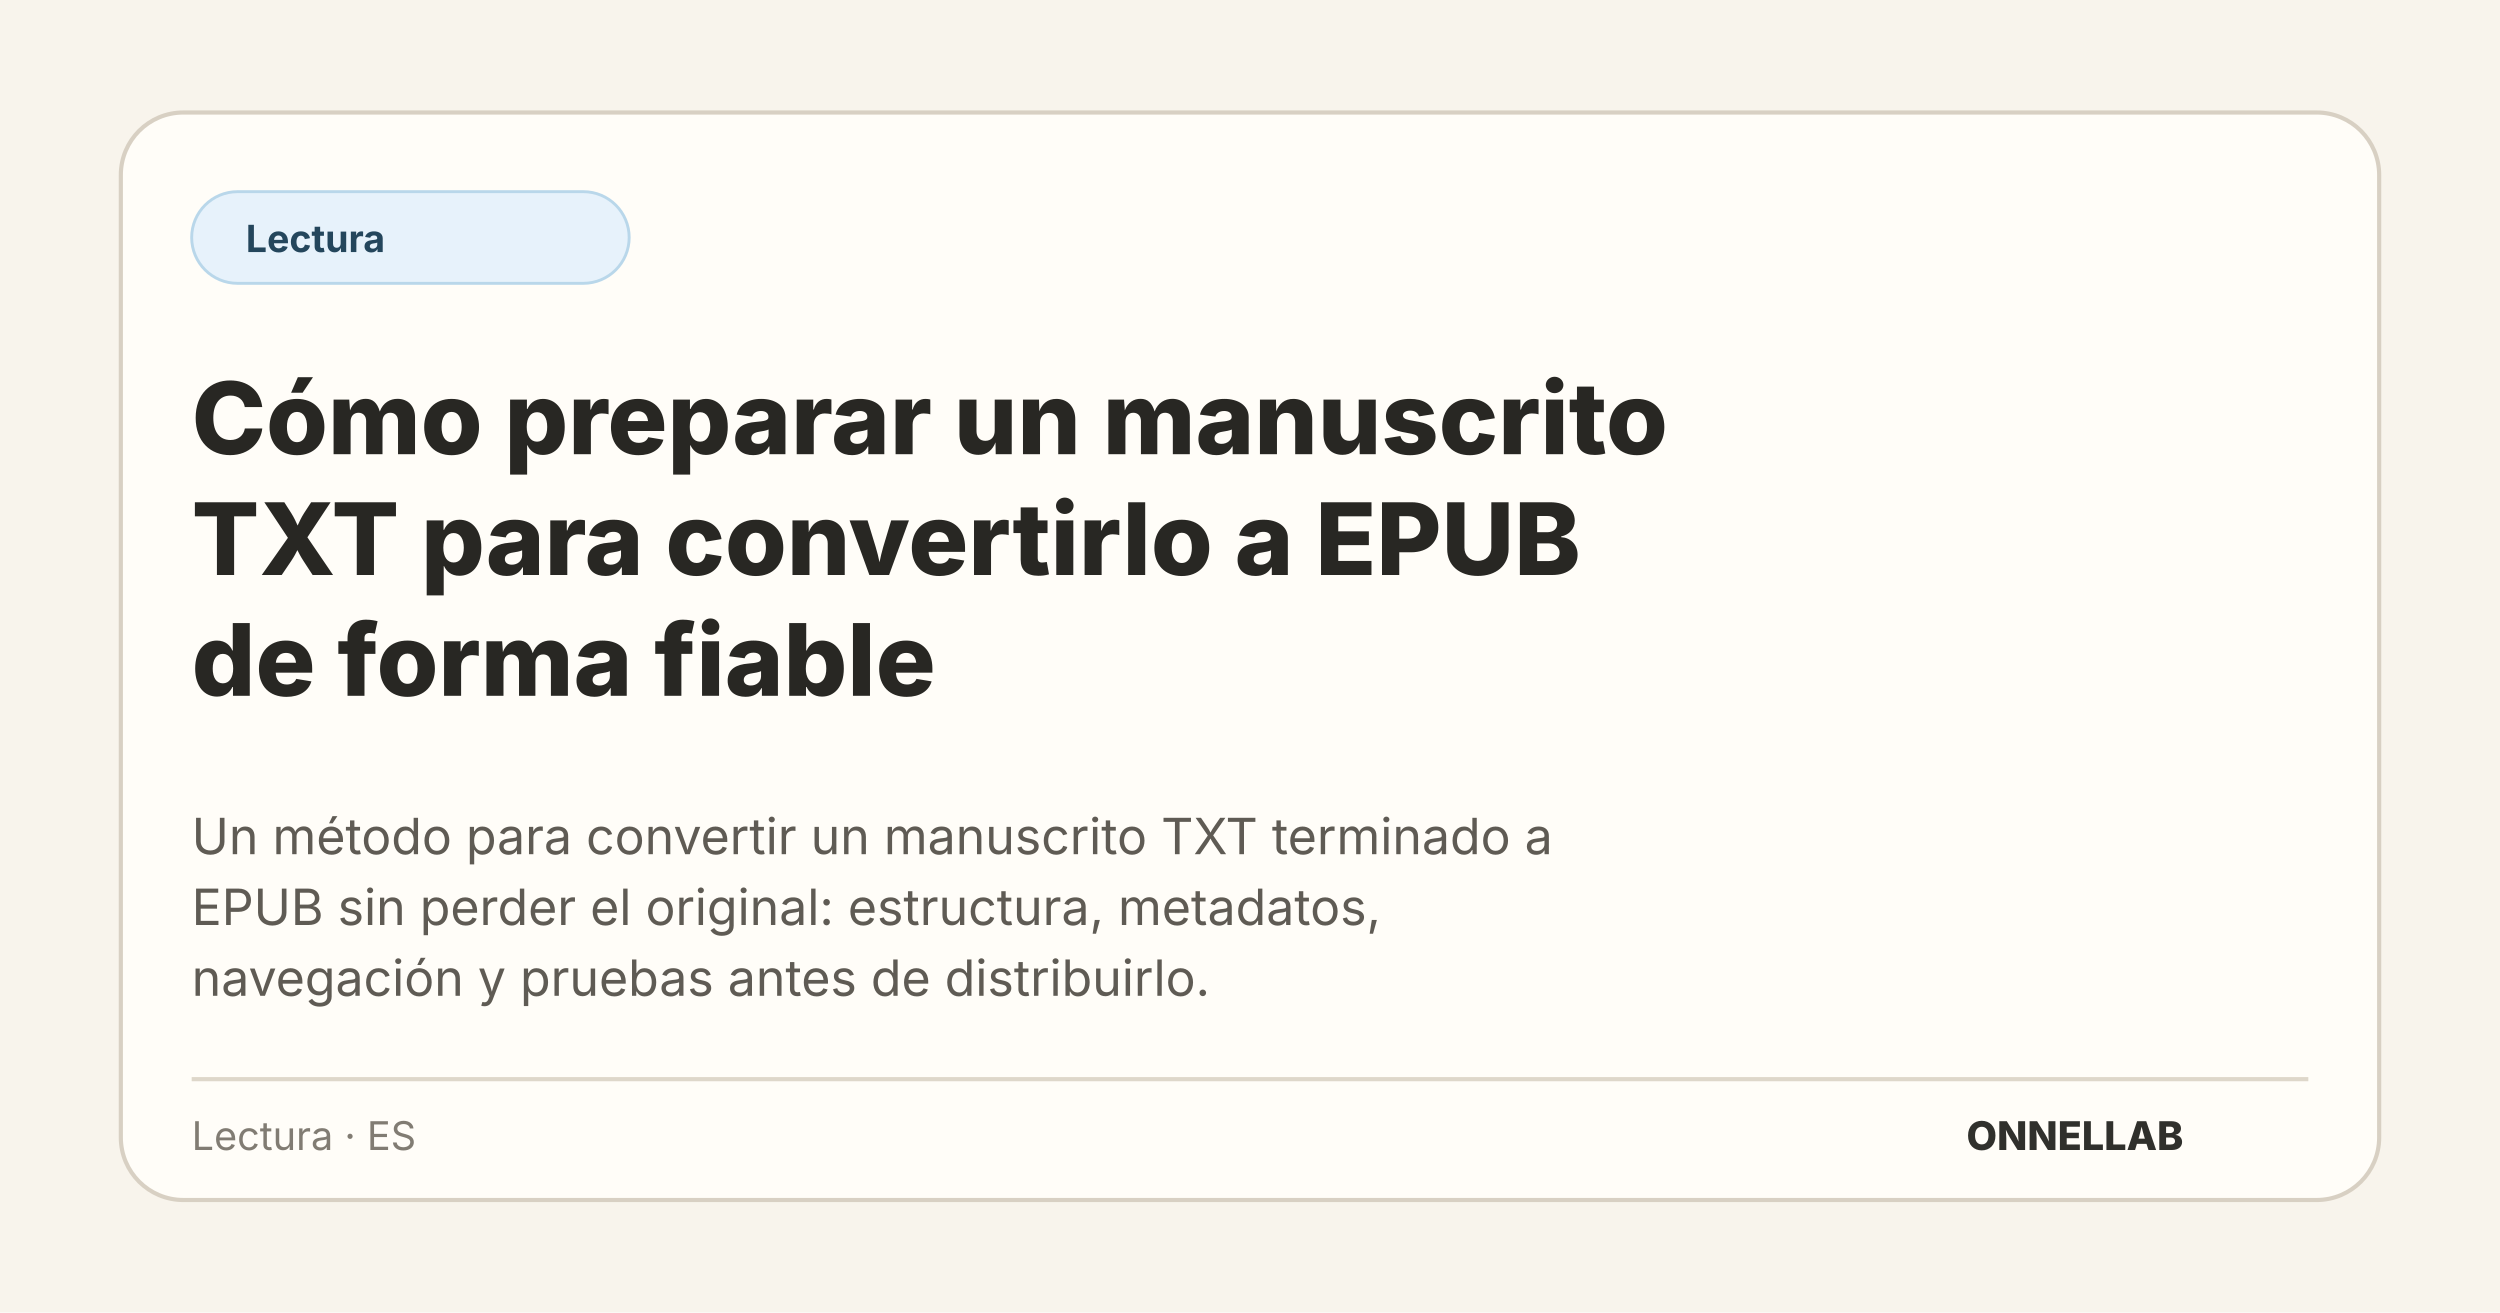
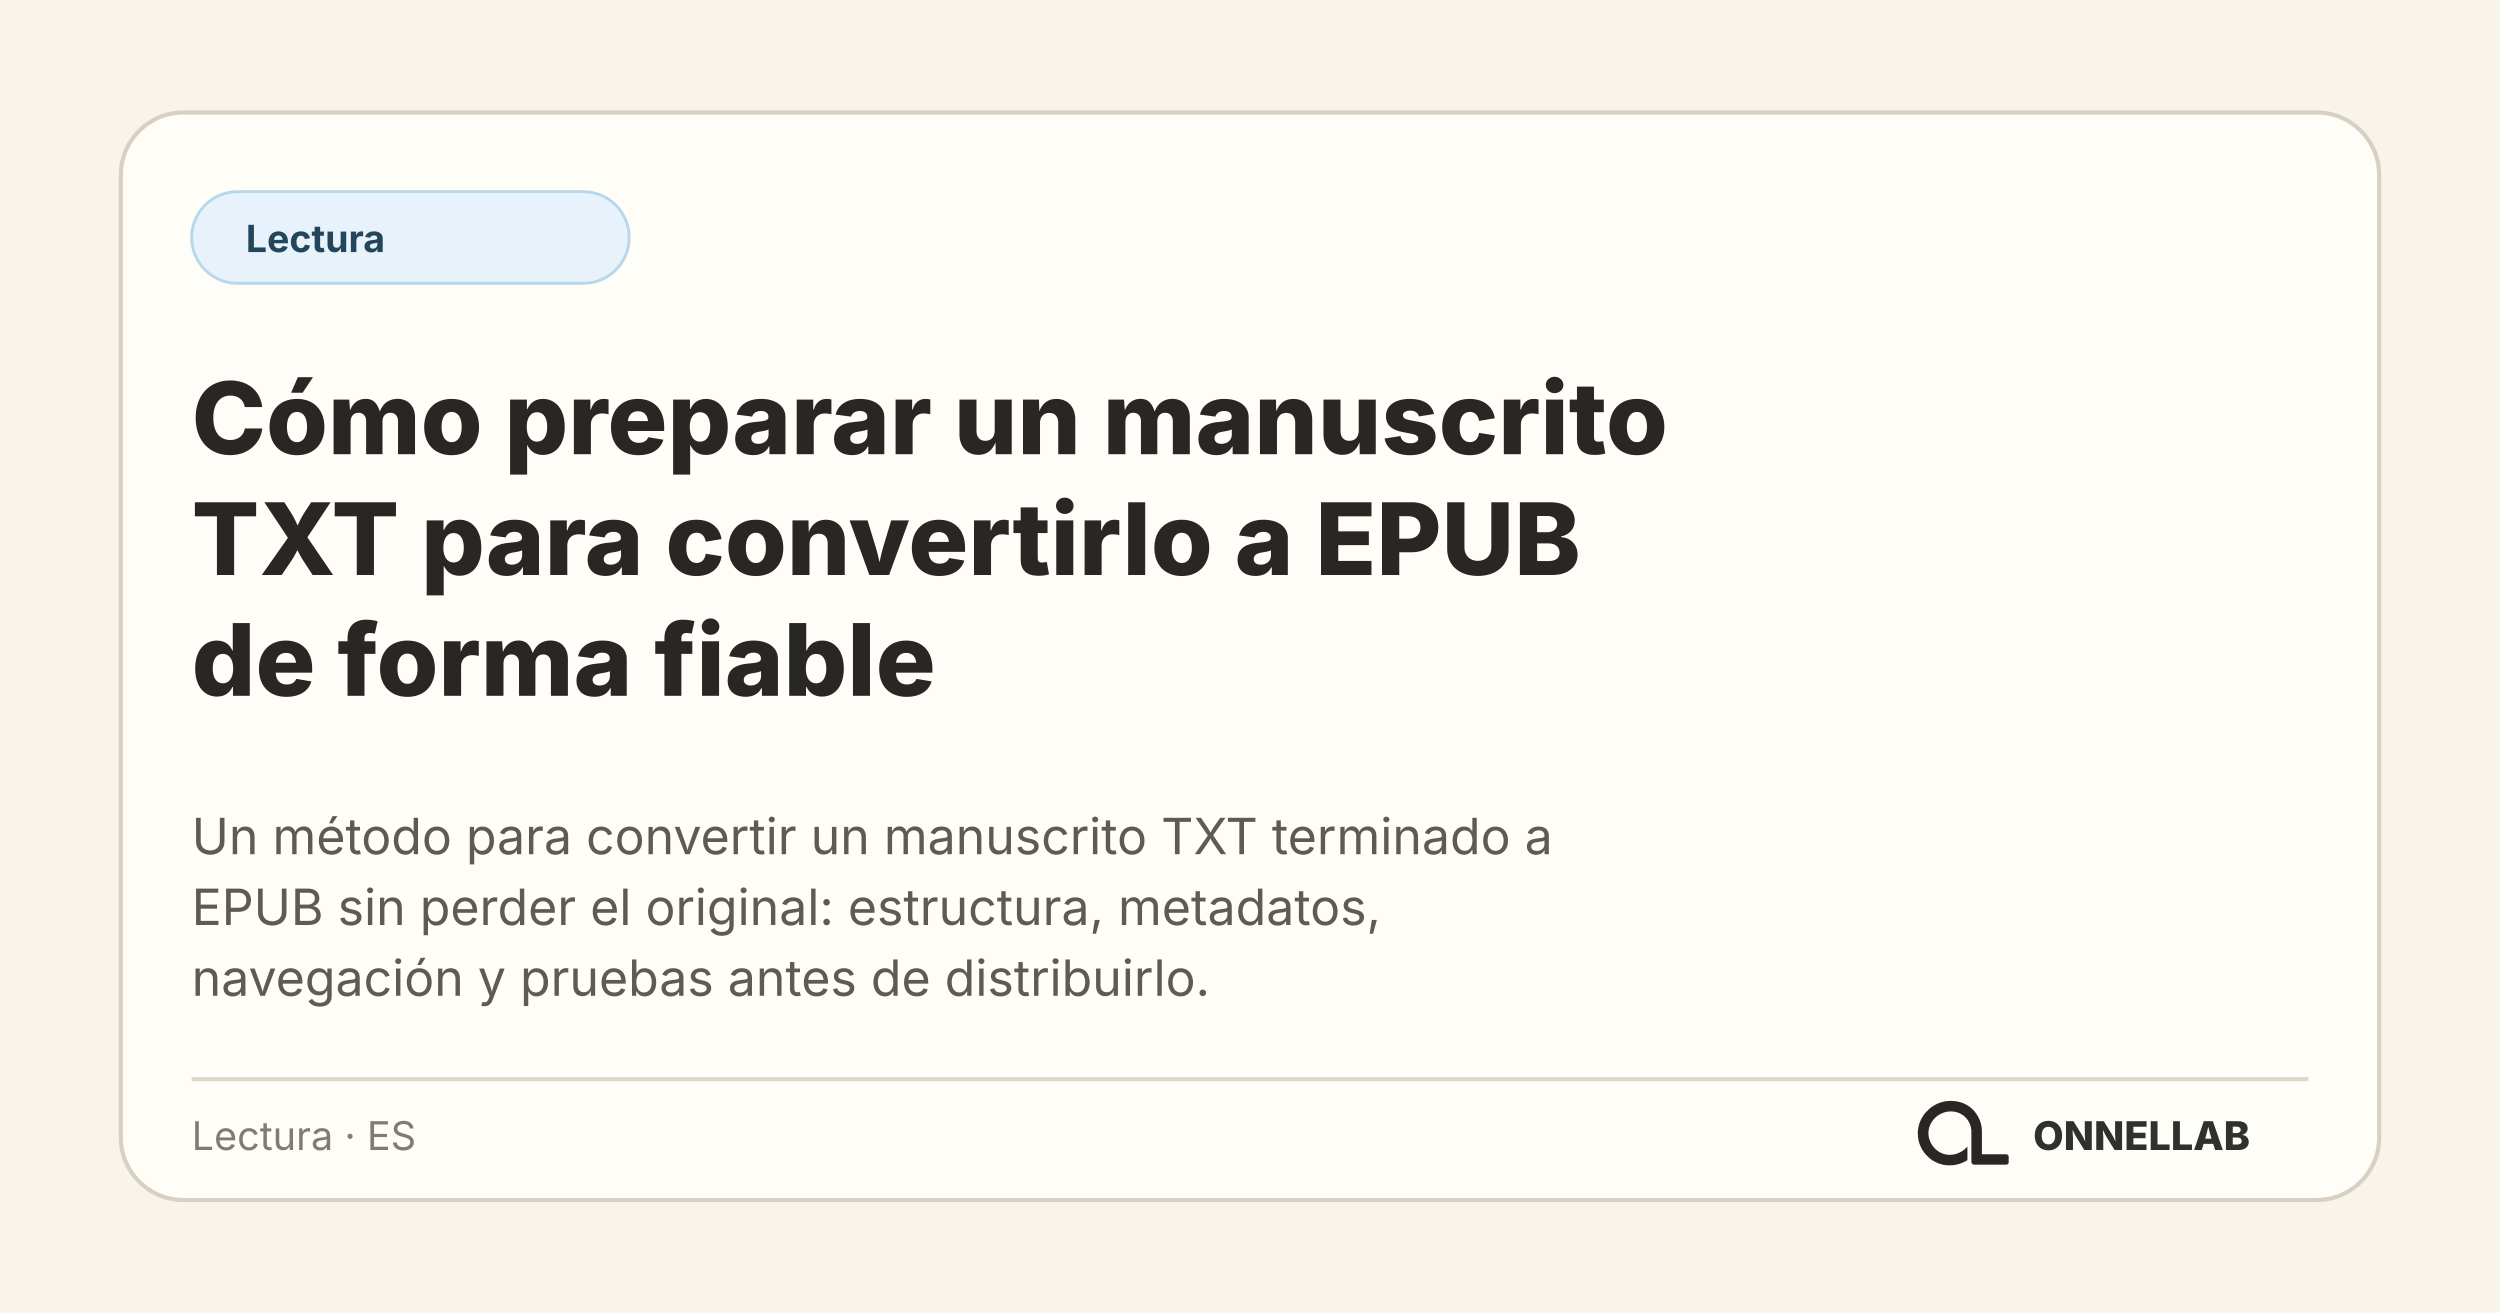
<svg xmlns="http://www.w3.org/2000/svg" width="1200" height="630" viewBox="0 0 1200 630" role="img" aria-labelledby="title desc">
  <rect width="1200" height="630" fill="#f8f4ec" />
  <rect x="58" y="54" width="1084" height="522" rx="30" fill="#fffdf8" stroke="#d8d0c3" stroke-width="2" />
  <rect x="92" y="92" width="210" height="44" rx="22" fill="#e7f2fb" stroke="#b9d7ea" stroke-width="1.4" />
  <text x="118" y="121" fill="#24465c" font-family="Inter, system-ui, sans-serif" font-size="18" font-weight="700">Lectura</text>
  <text x="92" y="218" fill="#282723" font-family="Inter, system-ui, sans-serif" font-size="48" font-weight="760">
    <tspan x="92" y="218">Cómo preparar un manuscrito</tspan>
    <tspan x="92" y="276">TXT para convertirlo a EPUB</tspan>
    <tspan x="92" y="334">de forma fiable</tspan>
  </text>
  <text fill="#5f5b54" font-family="Inter, system-ui, sans-serif" font-size="24">
    <tspan x="92" y="410">Un método para convertir un manuscrito TXT terminado a</tspan>
    <tspan x="92" y="444">EPUB sin perder el original: estructura, metadatos,</tspan>
    <tspan x="92" y="478">navegación y pruebas antes de distribuirlo.</tspan>
  </text>
  <path d="M92 518H1108" stroke="#ded7ca" stroke-width="2" />
  <text x="92" y="552" fill="#817c73" font-family="Inter, system-ui, sans-serif" font-size="19">Lectura · ES</text>
-   <text x="1048" y="552" fill="#30302c" font-family="Inter, system-ui, sans-serif" font-size="19" font-weight="800" text-anchor="end">ONNELLAB</text>
+   <svg x="908" y="512" width="66" height="66" viewBox="0 0 1254 1254">
+     <path fill="#282723" d="M 271 475 L 259 501 L 250 527 L 243 556 L 239 584 L 238 611 L 239 612 L 240 642 L 244 667 L 251 694 L 260 719 L 272 745 L 281 761 L 306 796 L 343 833 L 364 849 L 388 864 L 427 882 L 468 894 L 500 899 L 541 900 L 542 899 L 556 899 L 583 895 L 622 885 L 653 873 L 677 861 L 691 852 L 691 729 L 668 751 L 649 766 L 628 779 L 599 792 L 575 799 L 552 803 L 520 804 L 519 803 L 509 803 L 496 801 L 475 796 L 456 789 L 431 776 L 403 755 L 386 738 L 366 711 L 354 689 L 344 663 L 338 639 L 336 625 L 336 612 L 335 611 L 336 587 L 339 569 L 343 553 L 351 531 L 363 508 L 380 484 L 400 463 L 413 452 L 430 440 L 456 426 L 480 417 L 505 411 L 519 409 L 531 409 L 532 408 L 549 408 L 550 409 L 561 409 L 575 411 L 596 416 L 620 425 L 648 441 L 669 458 L 688 479 L 701 498 L 715 527 L 722 549 L 727 582 L 727 872 L 730 880 L 738 889 L 746 893 L 751 894 L 1048 894 L 1058 890 L 1065 882 L 1067 877 L 1067 817 L 1062 807 L 1054 801 L 1047 799 L 824 799 L 823 798 L 823 574 L 822 573 L 820 547 L 812 513 L 803 487 L 790 459 L 779 440 L 759 412 L 744 395 L 727 379 L 708 364 L 683 348 L 652 333 L 626 324 L 591 316 L 568 314 L 567 313 L 552 313 L 551 312 L 550 313 L 549 312 L 514 313 L 513 314 L 504 314 L 484 317 L 454 324 L 423 335 L 394 349 L 364 368 L 346 382 L 307 421 L 293 439 Z" />
+   </svg>
+   <text x="1080" y="552" fill="#30302c" font-family="Inter, system-ui, sans-serif" font-size="19" font-weight="800" text-anchor="end">ONNELLAB</text>
</svg>
